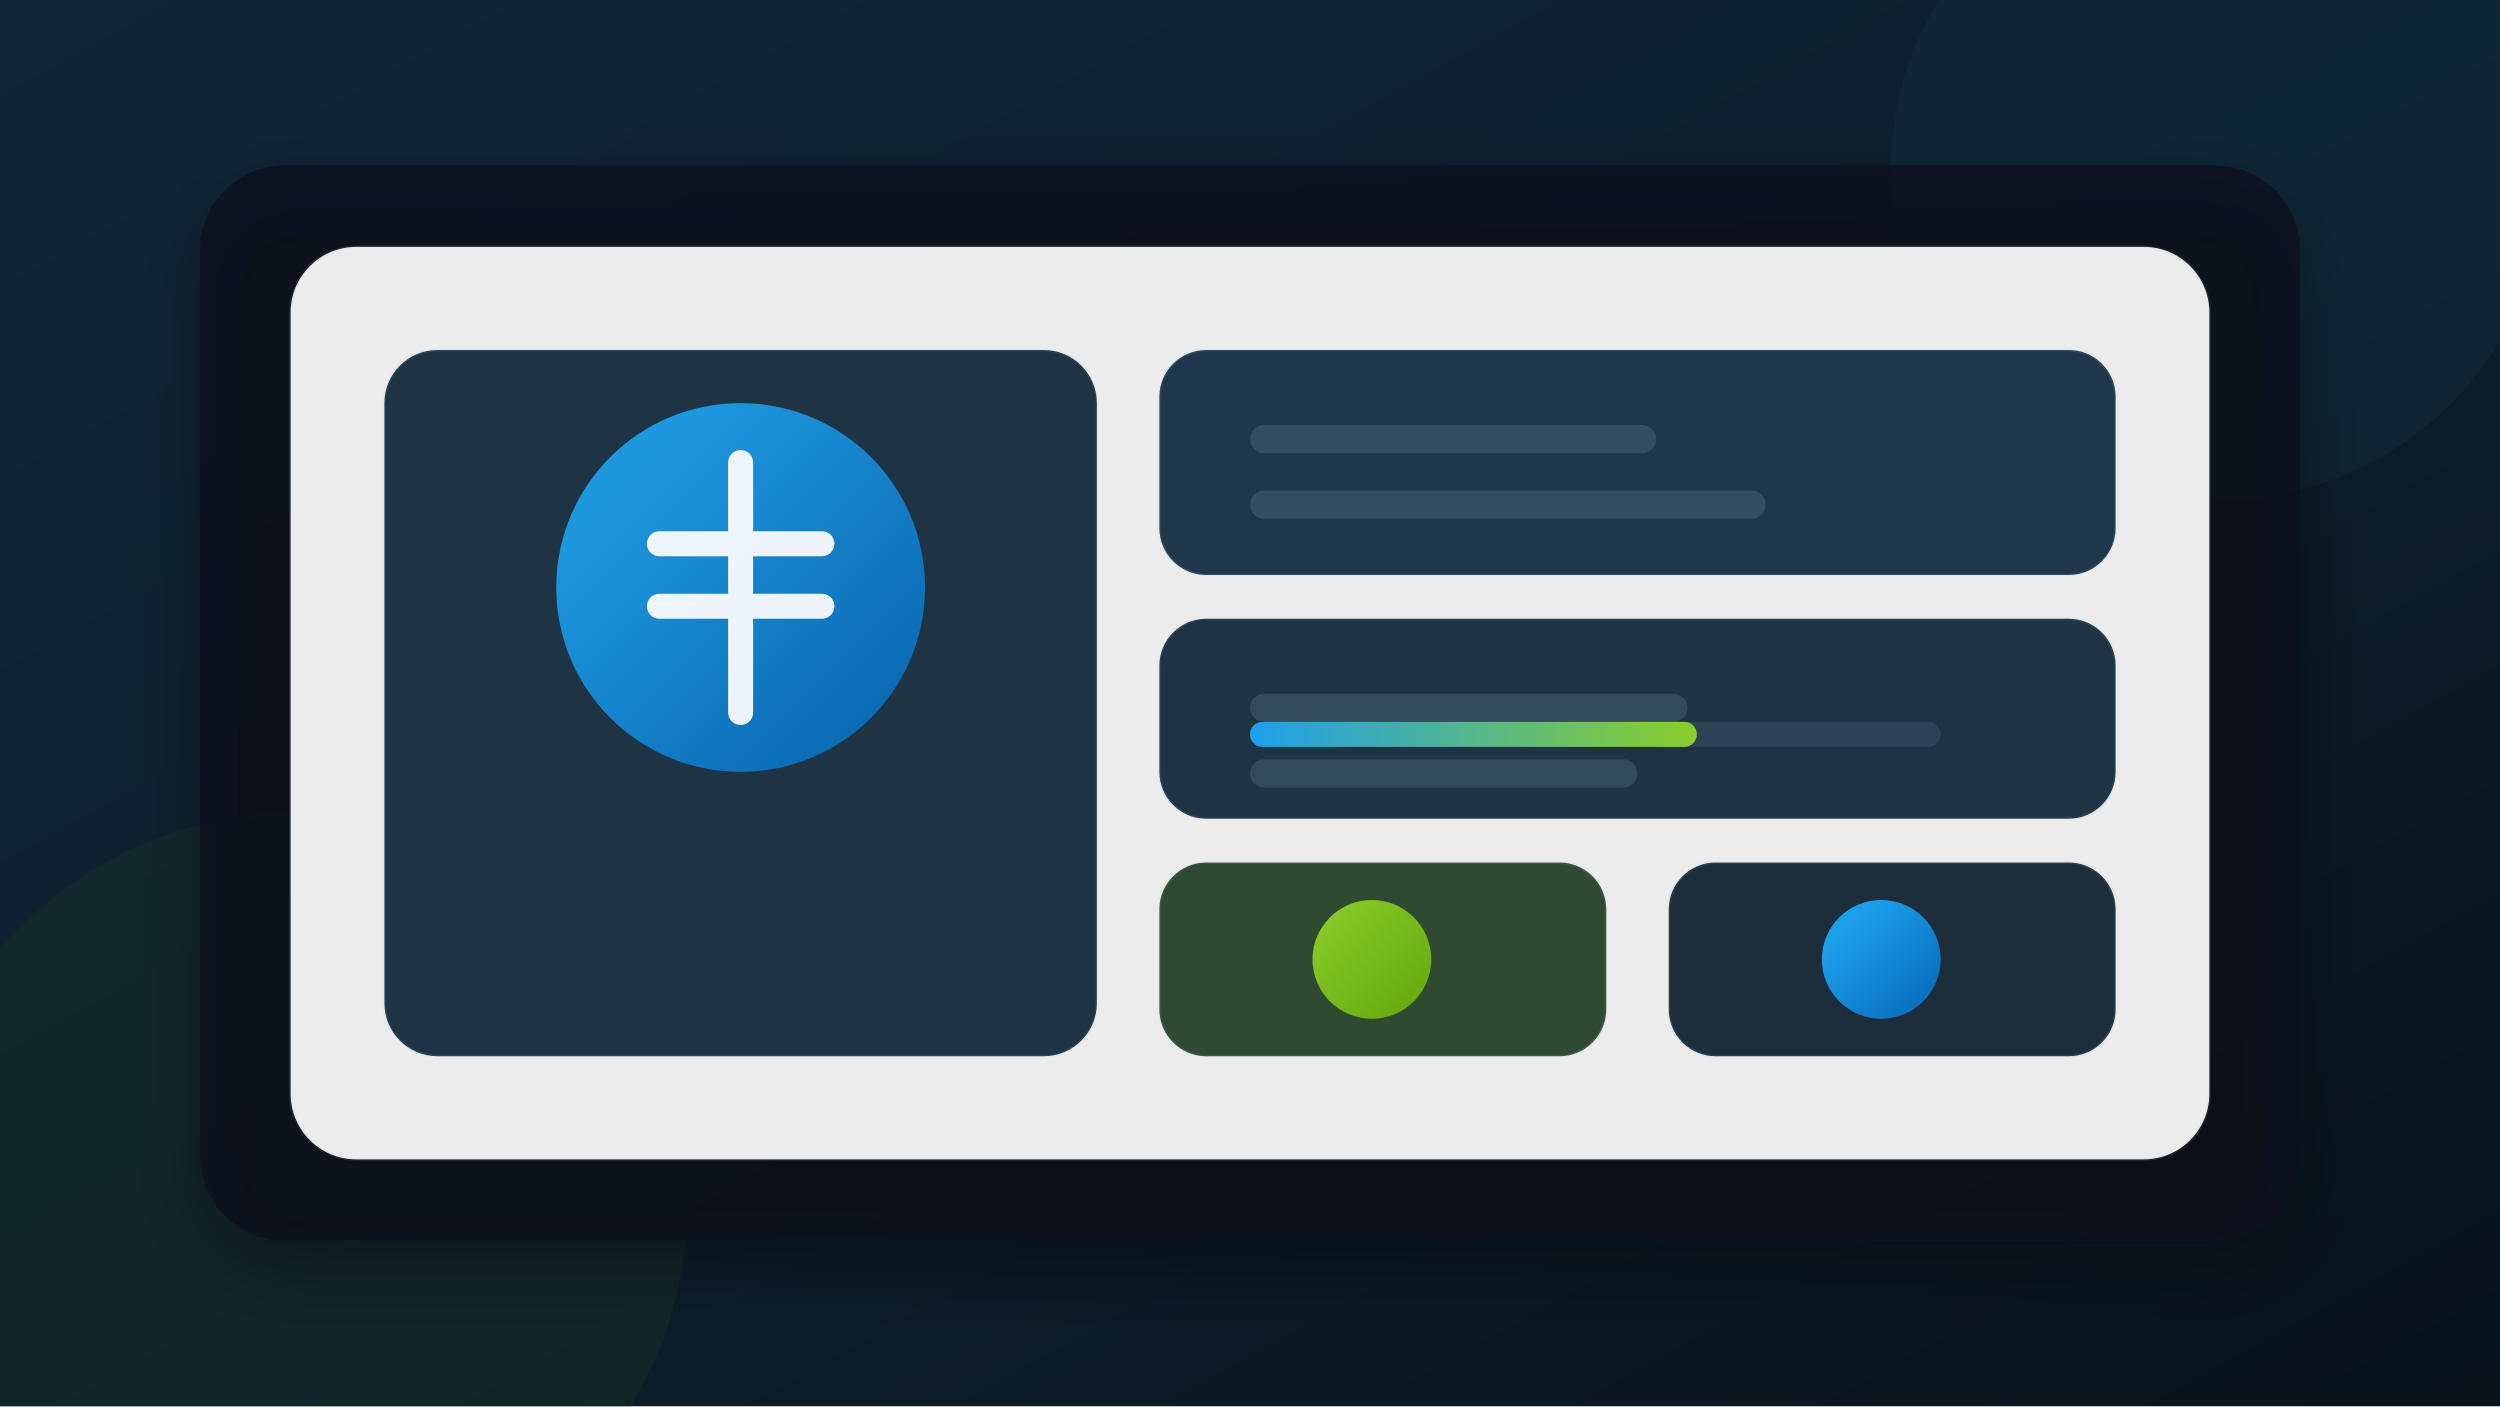
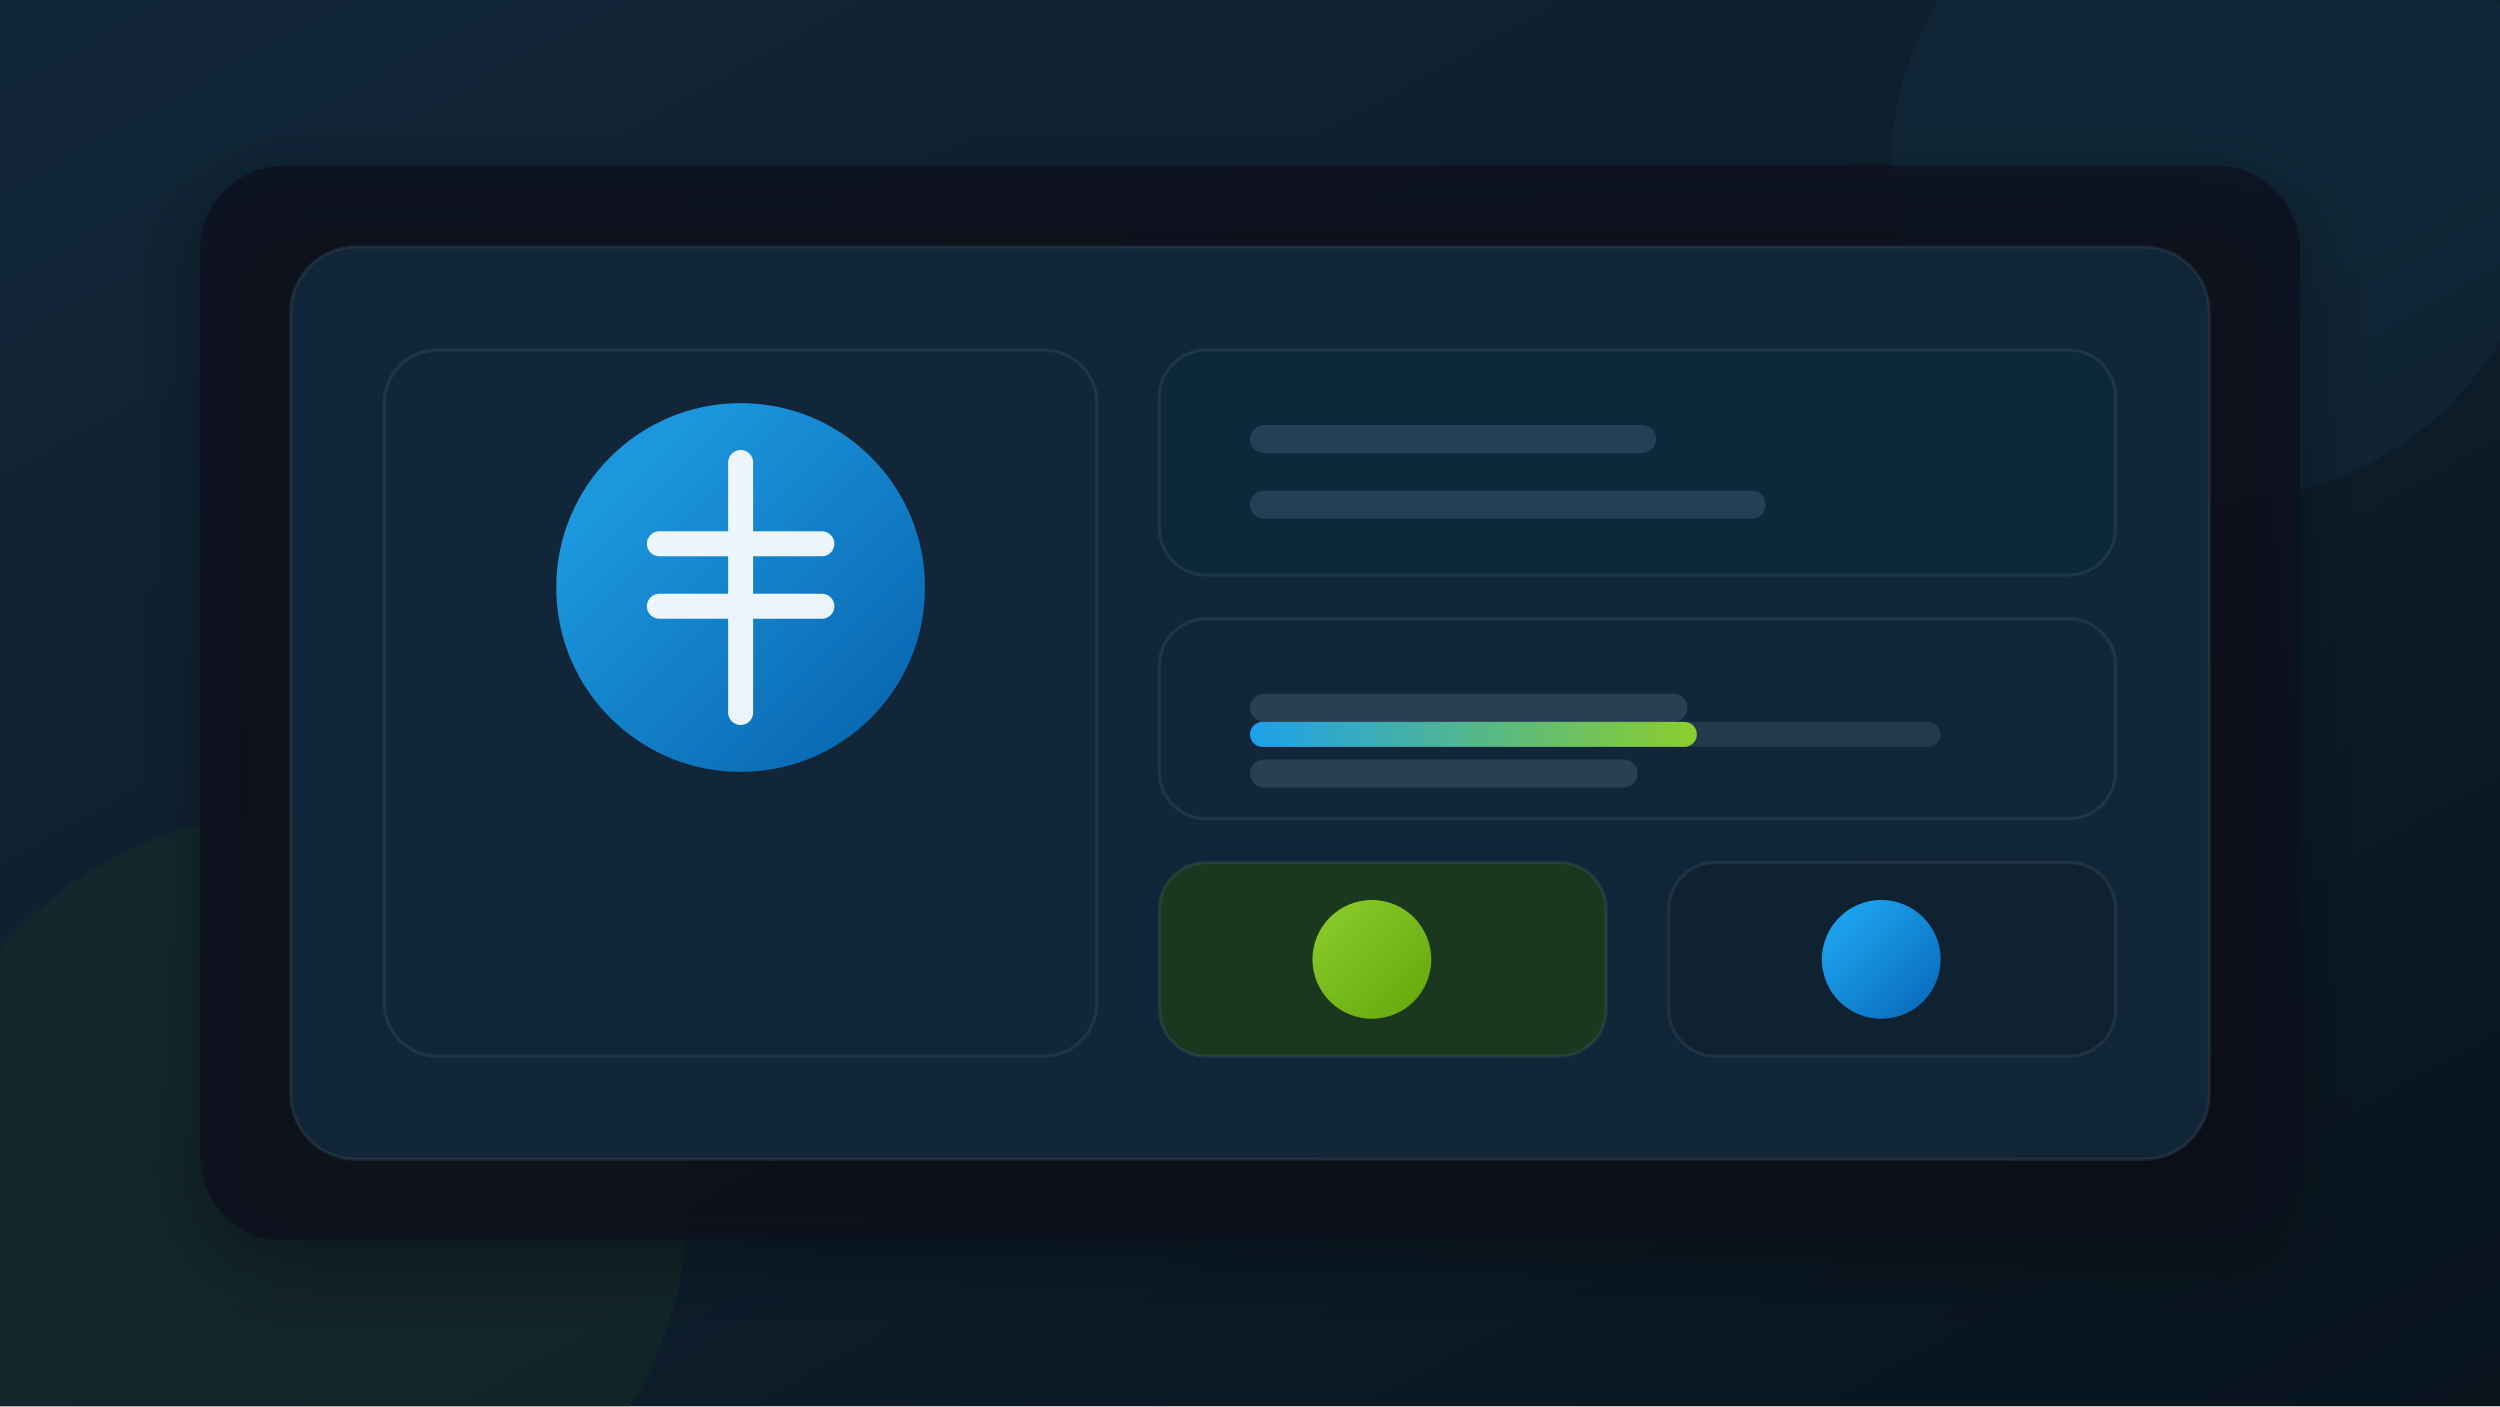
<svg xmlns="http://www.w3.org/2000/svg" width="1600" height="900" viewBox="0 0 1600 900" role="img" aria-hidden="true">
  <defs>
    <linearGradient id="bg" x1="0%" y1="0%" x2="100%" y2="100%">
      <stop offset="0%" stop-color="#112637" />
      <stop offset="55%" stop-color="#0d1e2c" />
      <stop offset="100%" stop-color="#08131c" />
    </linearGradient>
    <linearGradient id="primaryOrb" x1="20%" y1="20%" x2="85%" y2="85%">
      <stop offset="0%" stop-color="#1da0ec" />
      <stop offset="100%" stop-color="#0a70bf" />
    </linearGradient>
    <linearGradient id="accentOrb" x1="0%" y1="0%" x2="100%" y2="100%">
      <stop offset="0%" stop-color="#8bce2c" />
      <stop offset="100%" stop-color="#63a60b" />
    </linearGradient>
    <linearGradient id="line" x1="0%" y1="0%" x2="100%" y2="0%">
      <stop offset="0%" stop-color="#1da0ec" />
      <stop offset="100%" stop-color="#8bce2c" />
    </linearGradient>
    <filter id="shadowSoft" x="-10%" y="-10%" width="120%" height="120%">
      <feDropShadow dx="0" dy="18" stdDeviation="22" flood-color="#02090f" flood-opacity="0.46" />
    </filter>
  </defs>
  <rect width="1600" height="900" fill="url(#bg)" />
  <g opacity="0.55">
    <circle cx="1420" cy="110" r="210" fill="rgba(26,62,88,0.38)" />
    <circle cx="190" cy="770" r="250" fill="rgba(38,72,34,0.34)" />
  </g>
  <g filter="url(#shadowSoft)">
    <rect x="128" y="106" width="1344" height="688" rx="54" fill="rgba(8,19,28,0.72)" />
  </g>
-   <rect x="186" y="158" width="1228" height="584" rx="42" fill="rgba(255,255,255,0.92)" stroke="rgba(168,195,216,0.1)" stroke-width="2" />
+   <rect x="186" y="158" width="1228" height="584" rx="42" fill="rgba(18,40,58,0.94)" stroke="rgba(168,195,216,0.1)" stroke-width="2" />
  <rect x="246" y="224" width="456" height="452" rx="34" fill="rgba(18,40,58,0.94)" stroke="rgba(168,195,216,0.1)" stroke-width="2" />
  <rect x="742" y="224" width="612" height="144" rx="30" fill="rgba(14,40,60,0.92)" stroke="rgba(168,195,216,0.1)" stroke-width="2" />
  <rect x="742" y="396" width="612" height="128" rx="30" fill="rgba(18,40,58,0.94)" stroke="rgba(168,195,216,0.1)" stroke-width="2" />
  <rect x="742" y="552" width="286" height="124" rx="30" fill="rgba(28,57,29,0.9)" stroke="rgba(168,195,216,0.1)" stroke-width="2" />
  <rect x="1068" y="552" width="286" height="124" rx="30" fill="rgba(15,34,49,0.94)" stroke="rgba(168,195,216,0.1)" stroke-width="2" />
  <circle cx="474" cy="376" r="118" fill="url(#primaryOrb)" opacity="0.92" />
  <path d="M422 348h104M422 388h104M474 296v160" fill="none" stroke="rgba(255,255,255,0.92)" stroke-width="16" stroke-linecap="round" />
  <rect x="800" y="462" width="442" height="16" rx="8" fill="rgba(168,195,216,0.12)" />
  <rect x="800" y="462" width="286" height="16" rx="8" fill="url(#line)" />
  <circle cx="878" cy="614" r="38" fill="url(#accentOrb)" />
  <circle cx="1204" cy="614" r="38" fill="url(#primaryOrb)" />
  <rect x="800" y="272" width="260" height="18" rx="9" fill="rgba(168,195,216,0.16)" />
  <rect x="800" y="314" width="330" height="18" rx="9" fill="rgba(168,195,216,0.16)" />
  <rect x="800" y="444" width="280" height="18" rx="9" fill="rgba(168,195,216,0.16)" />
  <rect x="800" y="486" width="248" height="18" rx="9" fill="rgba(168,195,216,0.16)" />
</svg>
